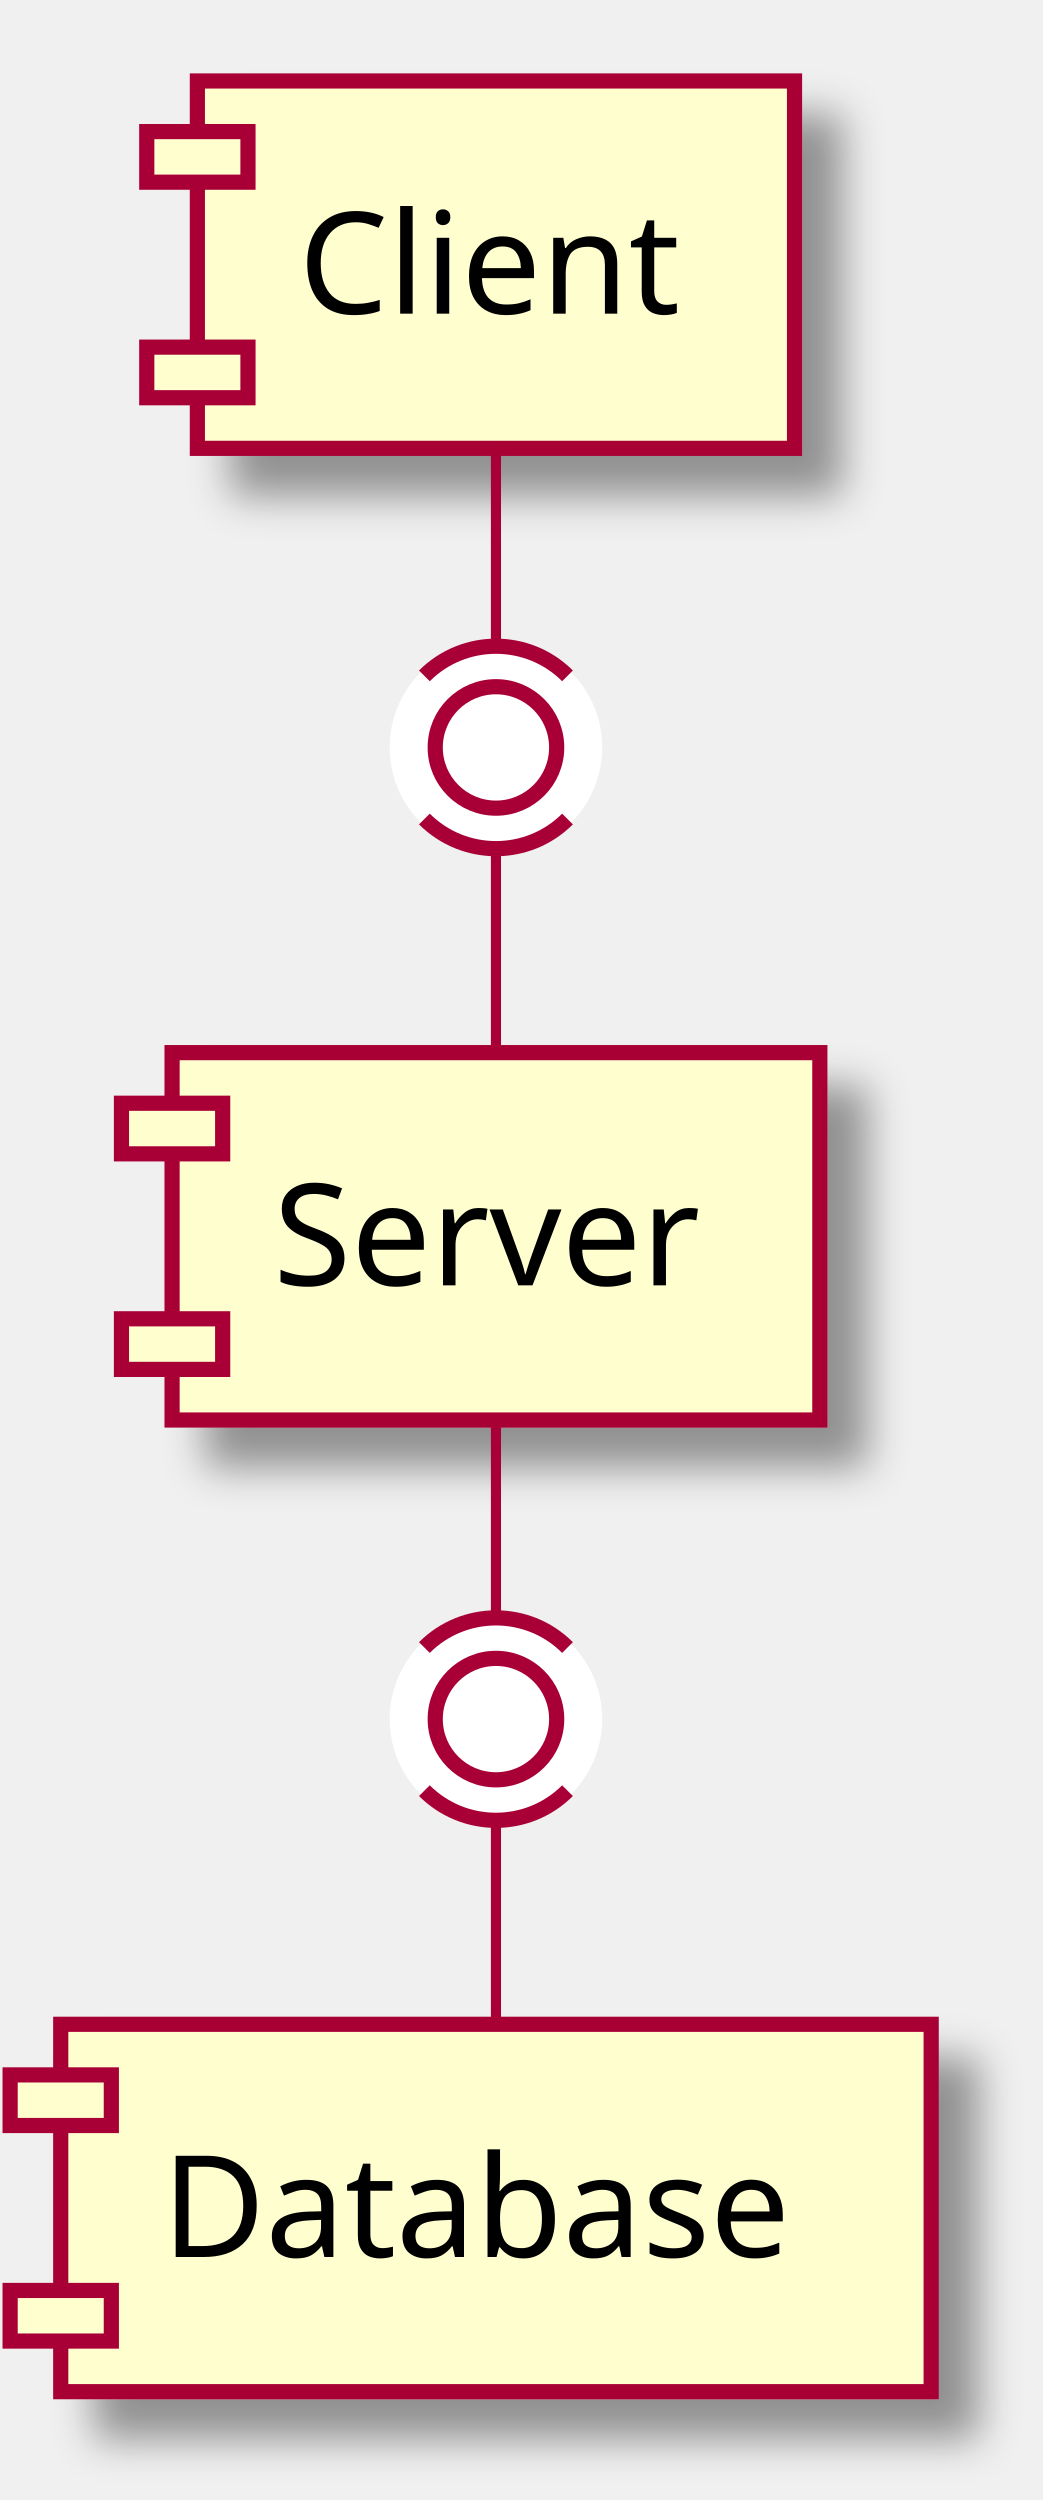
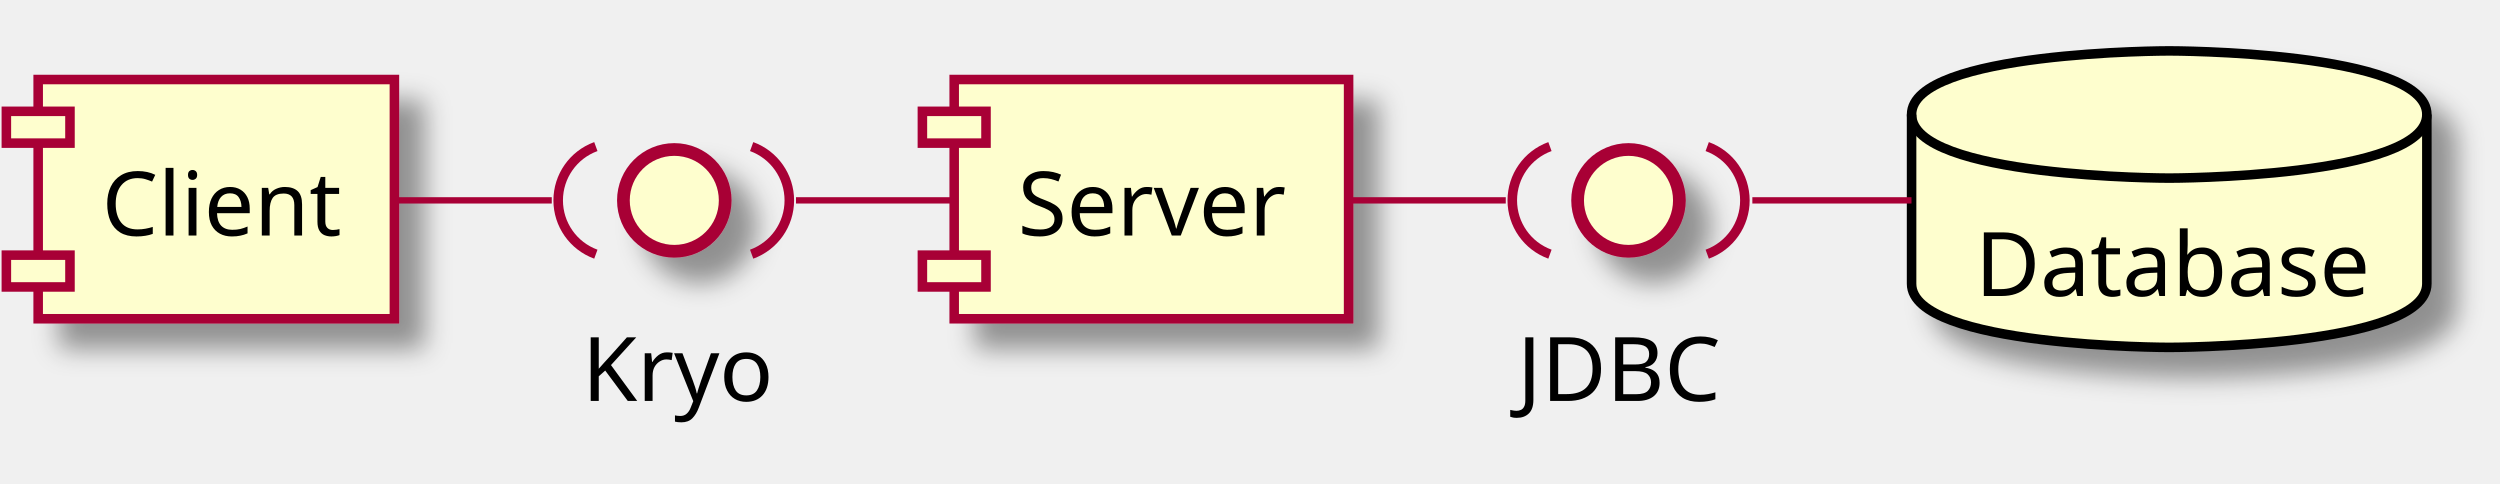
- <svg xmlns="http://www.w3.org/2000/svg" contentScriptType="application/ecmascript" contentStyleType="text/css" height="247px" preserveAspectRatio="none" style="width:103px;height:247px;" version="1.1" viewBox="0 0 103 247" width="103px" zoomAndPan="magnify">
+ <svg xmlns="http://www.w3.org/2000/svg" contentScriptType="application/ecmascript" contentStyleType="text/css" height="76px" preserveAspectRatio="none" style="width:393px;height:76px;" version="1.1" viewBox="0 0 393 76" width="393px" zoomAndPan="magnify">
  <defs>
-     <filter height="300%" id="f3rzawqqv8ijm" width="300%" x="-1" y="-1">
+     <filter height="300%" id="ffxdguiba5jyz" width="300%" x="-1" y="-1">
      <feGaussianBlur result="blurOut" stdDeviation="2.0" />
      <feColorMatrix in="blurOut" result="blurOut2" type="matrix" values="0 0 0 0 0 0 0 0 0 0 0 0 0 0 0 0 0 0 .4 0" />
      <feOffset dx="4.0" dy="4.0" in="blurOut2" result="blurOut3" />
      <feBlend in="SourceGraphic" in2="blurOut3" mode="normal" />
    </filter>
  </defs>
  <g>
-     <rect fill="#FEFECE" filter="url(#f3rzawqqv8ijm)" height="36.297" style="stroke: #A80036; stroke-width: 1.5;" width="59" x="19.5" y="8" />
-     <rect fill="#FEFECE" height="5" style="stroke: #A80036; stroke-width: 1.5;" width="10" x="14.5" y="13" />
-     <rect fill="#FEFECE" height="5" style="stroke: #A80036; stroke-width: 1.5;" width="10" x="14.5" y="34.297" />
-     <text fill="#000000" font-family="sans-serif" font-size="14" lengthAdjust="spacingAndGlyphs" textLength="39" x="29.5" y="30.995">Client</text>
-     <rect fill="#FEFECE" filter="url(#f3rzawqqv8ijm)" height="36.297" style="stroke: #A80036; stroke-width: 1.5;" width="64" x="17" y="104" />
-     <rect fill="#FEFECE" height="5" style="stroke: #A80036; stroke-width: 1.5;" width="10" x="12" y="109" />
-     <rect fill="#FEFECE" height="5" style="stroke: #A80036; stroke-width: 1.5;" width="10" x="12" y="130.297" />
-     <text fill="#000000" font-family="sans-serif" font-size="14" lengthAdjust="spacingAndGlyphs" textLength="44" x="27" y="126.995">Server</text>
-     <rect fill="#FEFECE" filter="url(#f3rzawqqv8ijm)" height="36.297" style="stroke: #A80036; stroke-width: 1.5;" width="86" x="6" y="200" />
-     <rect fill="#FEFECE" height="5" style="stroke: #A80036; stroke-width: 1.5;" width="10" x="1" y="205" />
-     <rect fill="#FEFECE" height="5" style="stroke: #A80036; stroke-width: 1.5;" width="10" x="1" y="226.297" />
-     <text fill="#000000" font-family="sans-serif" font-size="14" lengthAdjust="spacingAndGlyphs" textLength="66" x="16" y="222.995">Database</text>
-     <path d="M49,44.057 C49,61.111 49,86.563 49,103.698 " fill="none" id="Client-Server" style="stroke: #A80036; stroke-width: 1.0;" />
-     <ellipse cx="49" cy="73.847" fill="#FFFFFF" rx="10" ry="10" style="stroke: #FFFFFF; stroke-width: 1.0;" />
-     <path d="M41.929,80.918 A10,10 0 0 0 56.071 80.918" fill="#FFFFFF" style="stroke: #A80036; stroke-width: 1.5;" />
-     <path d="M56.071,66.776 A10,10 0 0 0 41.929 66.776" fill="#FFFFFF" style="stroke: #A80036; stroke-width: 1.5;" />
-     <ellipse cx="49" cy="73.847" fill="#FFFFFF" rx="6" ry="6" style="stroke: #A80036; stroke-width: 1.5;" />
-     <path d="M49,140.057 C49,157.112 49,182.563 49,199.698 " fill="none" id="Server-Database" style="stroke: #A80036; stroke-width: 1.0;" />
-     <ellipse cx="49" cy="169.847" fill="#FFFFFF" rx="10" ry="10" style="stroke: #FFFFFF; stroke-width: 1.0;" />
-     <path d="M41.929,176.918 A10,10 0 0 0 56.071 176.918" fill="#FFFFFF" style="stroke: #A80036; stroke-width: 1.5;" />
-     <path d="M56.071,162.776 A10,10 0 0 0 41.929 162.776" fill="#FFFFFF" style="stroke: #A80036; stroke-width: 1.5;" />
-     <ellipse cx="49" cy="169.847" fill="#FFFFFF" rx="6" ry="6" style="stroke: #A80036; stroke-width: 1.5;" />
+     <rect fill="#FEFECE" filter="url(#ffxdguiba5jyz)" height="37.609" style="stroke: #A80036; stroke-width: 1.5;" width="56" x="6" y="12.5" />
+     <rect fill="#FEFECE" height="5" style="stroke: #A80036; stroke-width: 1.5;" width="10" x="1" y="17.5" />
+     <rect fill="#FEFECE" height="5" style="stroke: #A80036; stroke-width: 1.5;" width="10" x="1" y="40.109" />
+     <text fill="#000000" font-family="sans-serif" font-size="14" lengthAdjust="spacingAndGlyphs" textLength="36" x="16" y="37.033">Client</text>
+     <ellipse cx="106" cy="31.5" fill="#FEFECE" filter="url(#ffxdguiba5jyz)" rx="8" ry="8" style="stroke: #A80036; stroke-width: 2.0;" />
+     <text fill="#000000" font-family="sans-serif" font-size="14" lengthAdjust="spacingAndGlyphs" textLength="29" x="91.5" y="63.033">Kryo</text>
+     <rect fill="#FEFECE" filter="url(#ffxdguiba5jyz)" height="37.609" style="stroke: #A80036; stroke-width: 1.5;" width="62" x="150" y="12.5" />
+     <rect fill="#FEFECE" height="5" style="stroke: #A80036; stroke-width: 1.5;" width="10" x="145" y="17.5" />
+     <rect fill="#FEFECE" height="5" style="stroke: #A80036; stroke-width: 1.5;" width="10" x="145" y="40.109" />
+     <text fill="#000000" font-family="sans-serif" font-size="14" lengthAdjust="spacingAndGlyphs" textLength="42" x="160" y="37.033">Server</text>
+     <ellipse cx="256" cy="31.5" fill="#FEFECE" filter="url(#ffxdguiba5jyz)" rx="8" ry="8" style="stroke: #A80036; stroke-width: 2.0;" />
+     <text fill="#000000" font-family="sans-serif" font-size="14" lengthAdjust="spacingAndGlyphs" textLength="35" x="238.5" y="63.033">JDBC</text>
+     <path d="M300.5,18 C300.5,8 341,8 341,8 C341,8 381.5,8 381.5,18 L381.5,44.609 C381.5,54.609 341,54.609 341,54.609 C341,54.609 300.5,54.609 300.5,44.609 L300.5,18 " fill="#FEFECE" filter="url(#ffxdguiba5jyz)" style="stroke: #000000; stroke-width: 1.5;" />
+     <path d="M300.5,18 C300.5,28 341,28 341,28 C341,28 381.5,28 381.5,18 " fill="none" style="stroke: #000000; stroke-width: 1.5;" />
+     <text fill="#000000" font-family="sans-serif" font-size="14" lengthAdjust="spacingAndGlyphs" textLength="61" x="310.5" y="46.533">Database</text>
+     <path d="M62.125,31.5 C70.329,31.5 78.534,31.5 86.738,31.5 " fill="none" id="Client-Kryo" style="stroke: #A80036; stroke-width: 1.0;" />
+     <path d="M93.667,23.043 A9,9 0 0 0 93.667 39.957" fill="none" style="stroke: #A80036; stroke-width: 1.5;" />
+     <path d="M125.13,31.5 C133.368,31.5 141.606,31.5 149.843,31.5 " fill="none" id="Kryo-Server" style="stroke: #A80036; stroke-width: 1.0;" />
+     <path d="M118.16,39.957 A9,9 0 0 0 118.16 23.043" fill="none" style="stroke: #A80036; stroke-width: 1.5;" />
+     <path d="M212.055,31.5 C220.272,31.5 228.489,31.5 236.707,31.5 " fill="none" id="Server-JDBC" style="stroke: #A80036; stroke-width: 1.0;" />
+     <path d="M243.652,23.043 A9,9 0 0 0 243.652 39.957" fill="none" style="stroke: #A80036; stroke-width: 1.5;" />
+     <path d="M275.469,31.5 C283.808,31.5 292.148,31.5 300.487,31.5 " fill="none" id="JDBC-Database" style="stroke: #A80036; stroke-width: 1.0;" />
+     <path d="M268.375,39.957 A9,9 0 0 0 268.375 23.043" fill="none" style="stroke: #A80036; stroke-width: 1.5;" />
  </g>
</svg>
